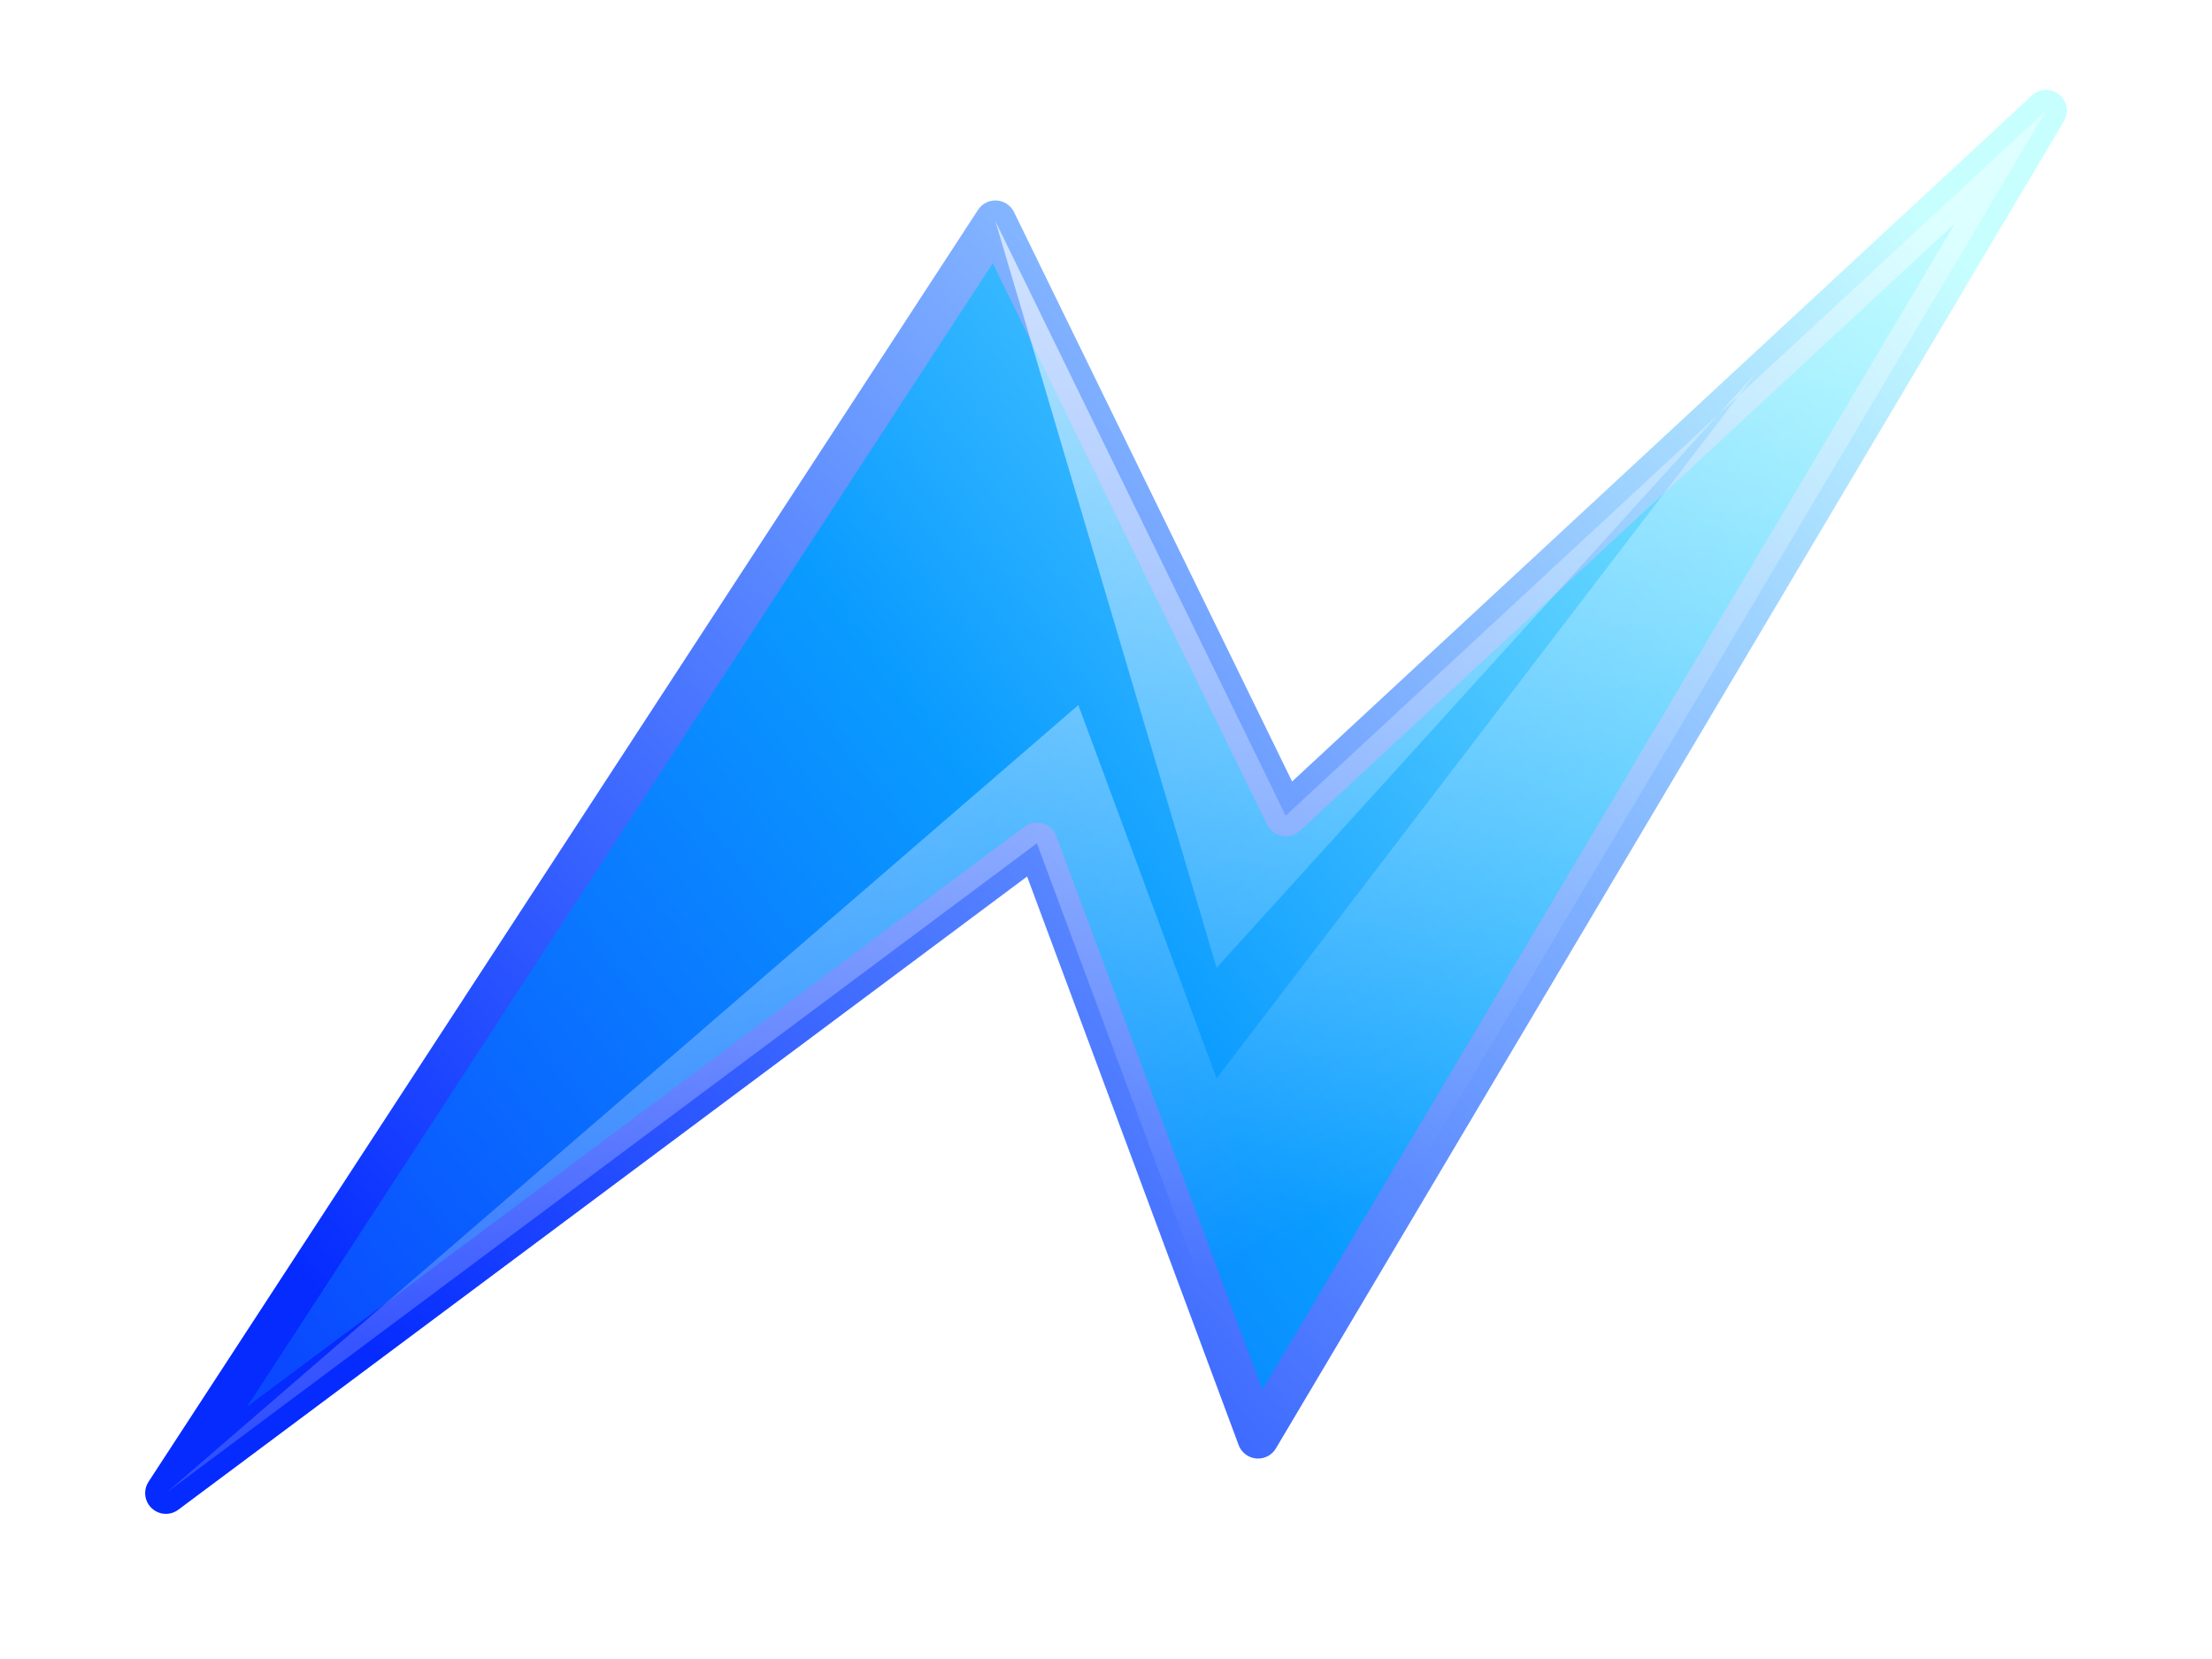
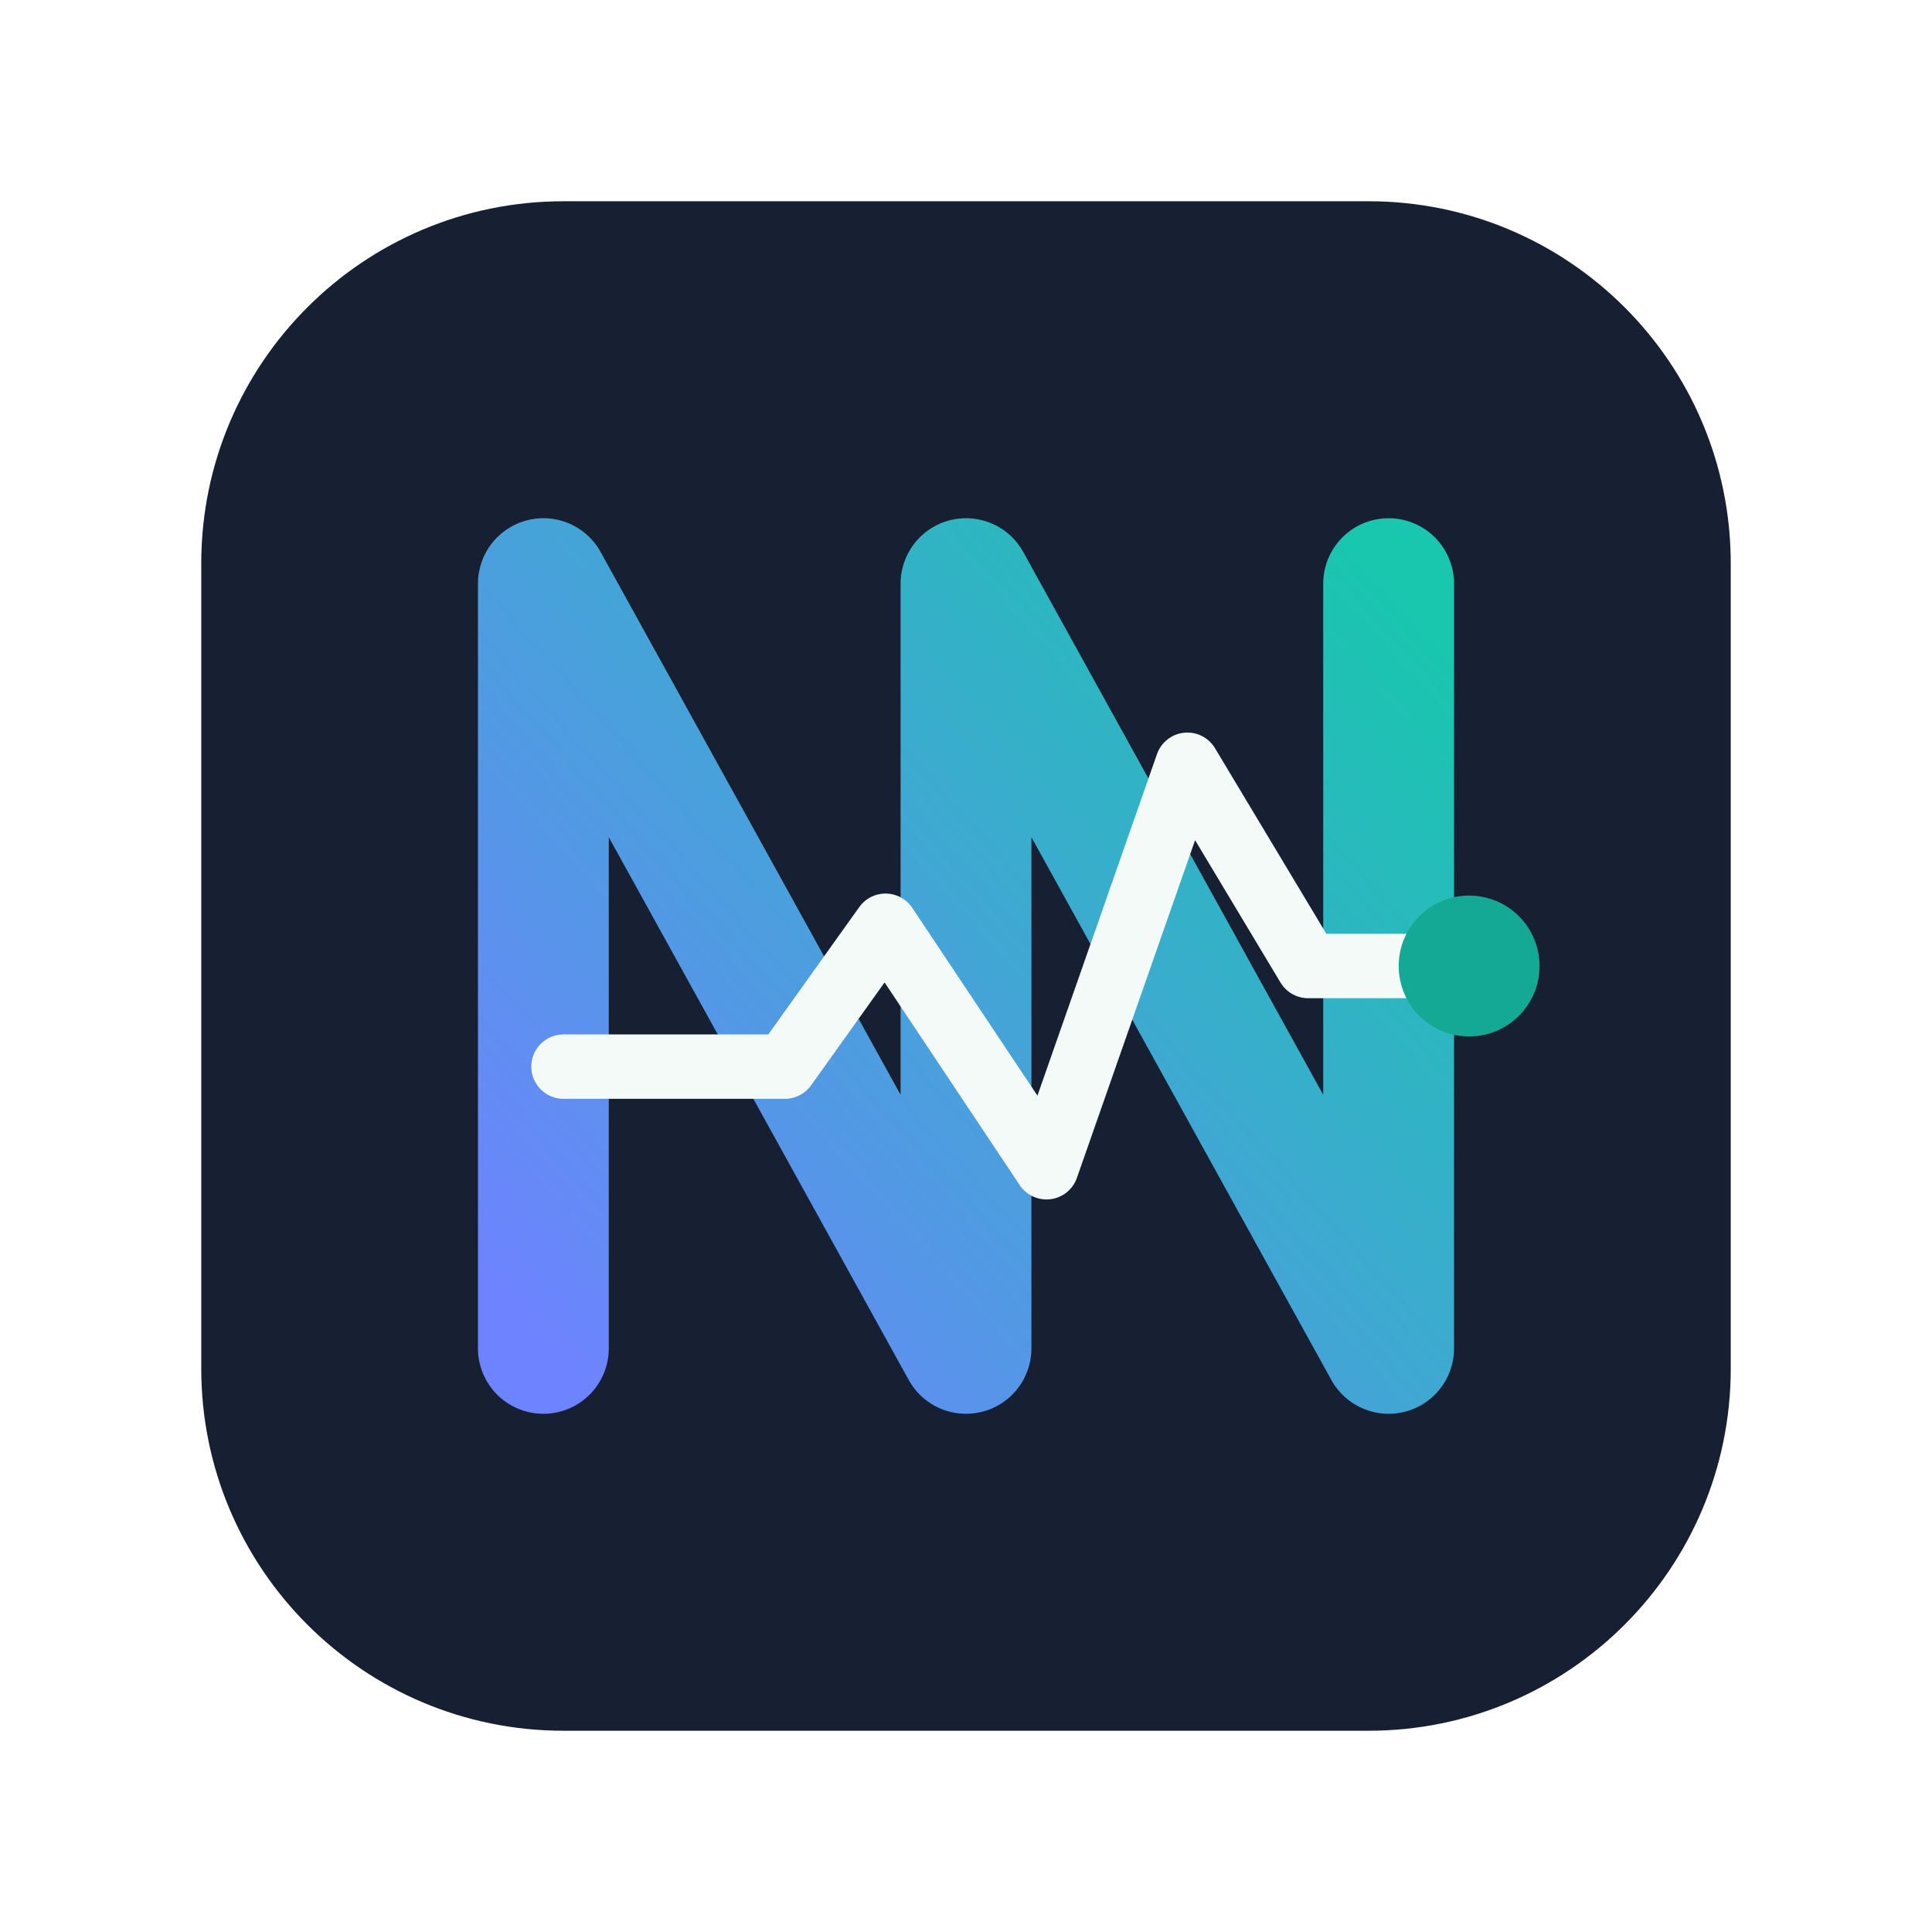
- <svg xmlns="http://www.w3.org/2000/svg" width="160" height="120" viewBox="0 0 160 120" fill="none" role="img" aria-labelledby="title desc">
-   <path d="M12 108L72 16L93 59L148 8L91 104L75 61L12 108Z" fill="url(#bolt)" stroke="url(#edge)" stroke-width="3" stroke-linejoin="round" />
-   <path d="M72 16L93 59L148 8L91 104L75 61L12 108L78 51L88 78L127 27L88 70L72 16Z" fill="url(#shine)" opacity="0.64" />
+ <svg xmlns="http://www.w3.org/2000/svg" width="96" height="96" viewBox="0 0 96 96" fill="none" role="img" aria-labelledby="title desc">
+   <rect x="10" y="10" width="76" height="76" rx="18" fill="#172033" />
+   <path d="M27 67V29L48 67V29L69 67V29" stroke="url(#n)" stroke-width="6.5" stroke-linecap="round" stroke-linejoin="round" />
+   <path d="M28 53H39L44 46L52 58L59 38L65 48H73" stroke="#F4FAF8" stroke-width="3.2" stroke-linecap="round" stroke-linejoin="round" />
+   <circle cx="73" cy="48" r="3.5" fill="#13A994" />
  <defs>
-     <linearGradient id="bolt" x1="22" y1="100" x2="136" y2="12" gradientUnits="userSpaceOnUse">
-       <stop stop-color="#0A49FF" />
-       <stop offset="0.45" stop-color="#0A9BFF" />
-       <stop offset="1" stop-color="#9CFBFF" />
-     </linearGradient>
-     <linearGradient id="edge" x1="31" y1="102" x2="132" y2="8" gradientUnits="userSpaceOnUse">
-       <stop stop-color="#052BFF" />
-       <stop offset="1" stop-color="#C7FFFF" />
-     </linearGradient>
-     <linearGradient id="shine" x1="70" y1="17" x2="104" y2="84" gradientUnits="userSpaceOnUse">
-       <stop stop-color="#FFFFFF" />
-       <stop offset="1" stop-color="#FFFFFF" stop-opacity="0" />
+     <linearGradient id="n" x1="27" y1="67" x2="69" y2="29" gradientUnits="userSpaceOnUse">
+       <stop stop-color="#6E83FF" />
+       <stop offset="1" stop-color="#19C6AE" />
    </linearGradient>
  </defs>
</svg>
